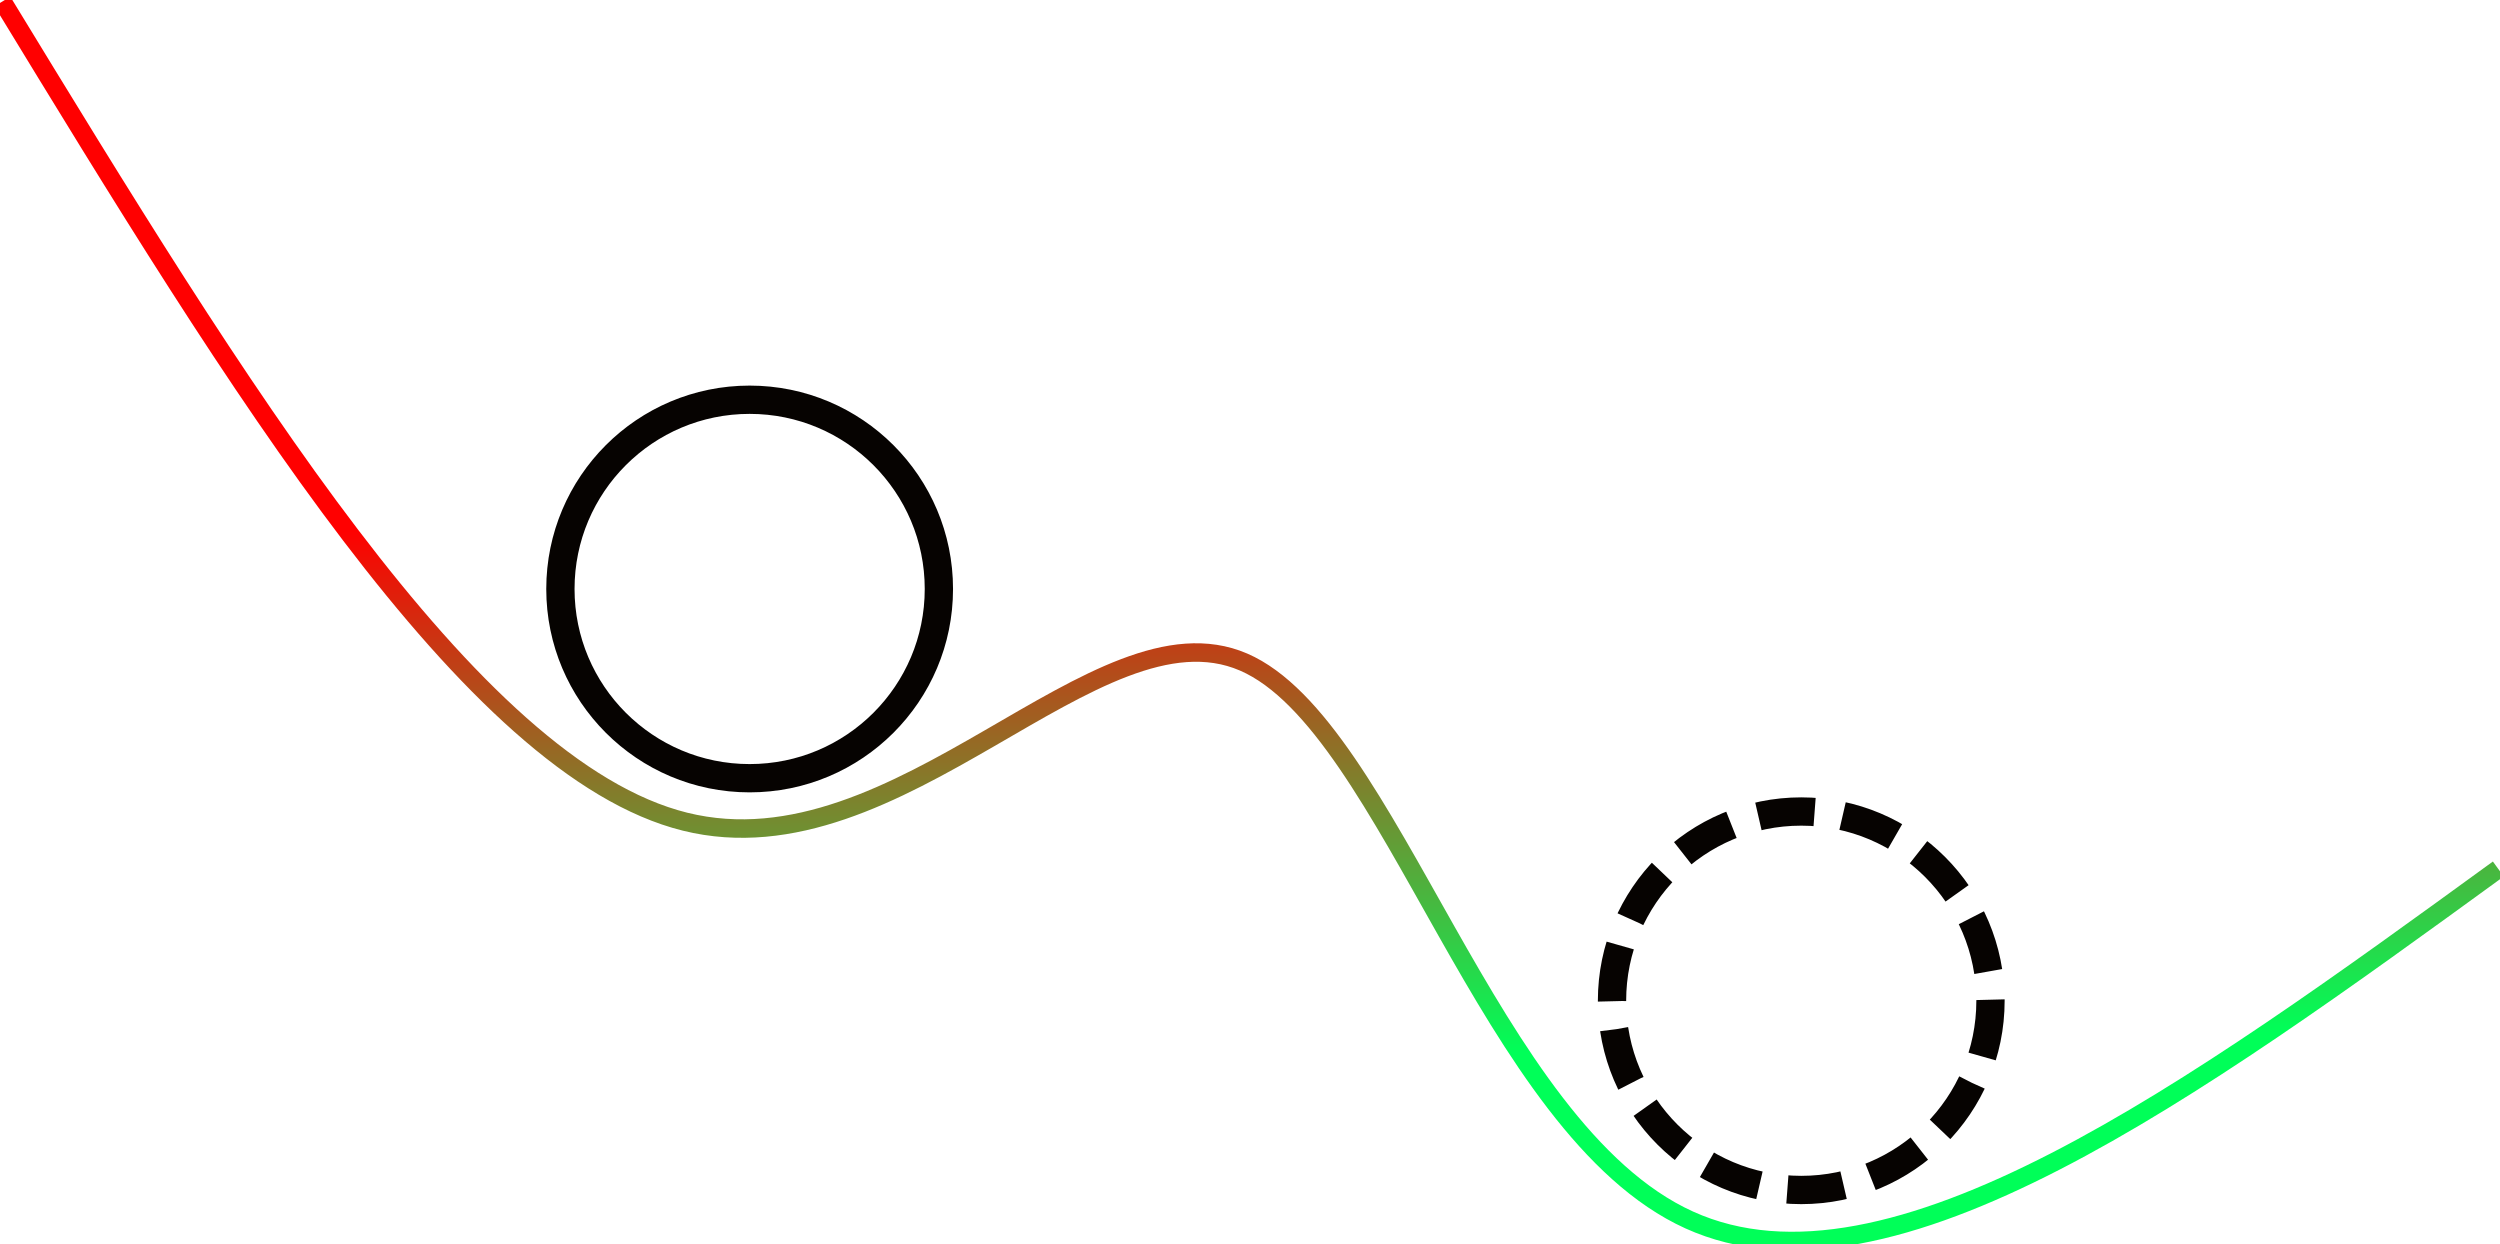
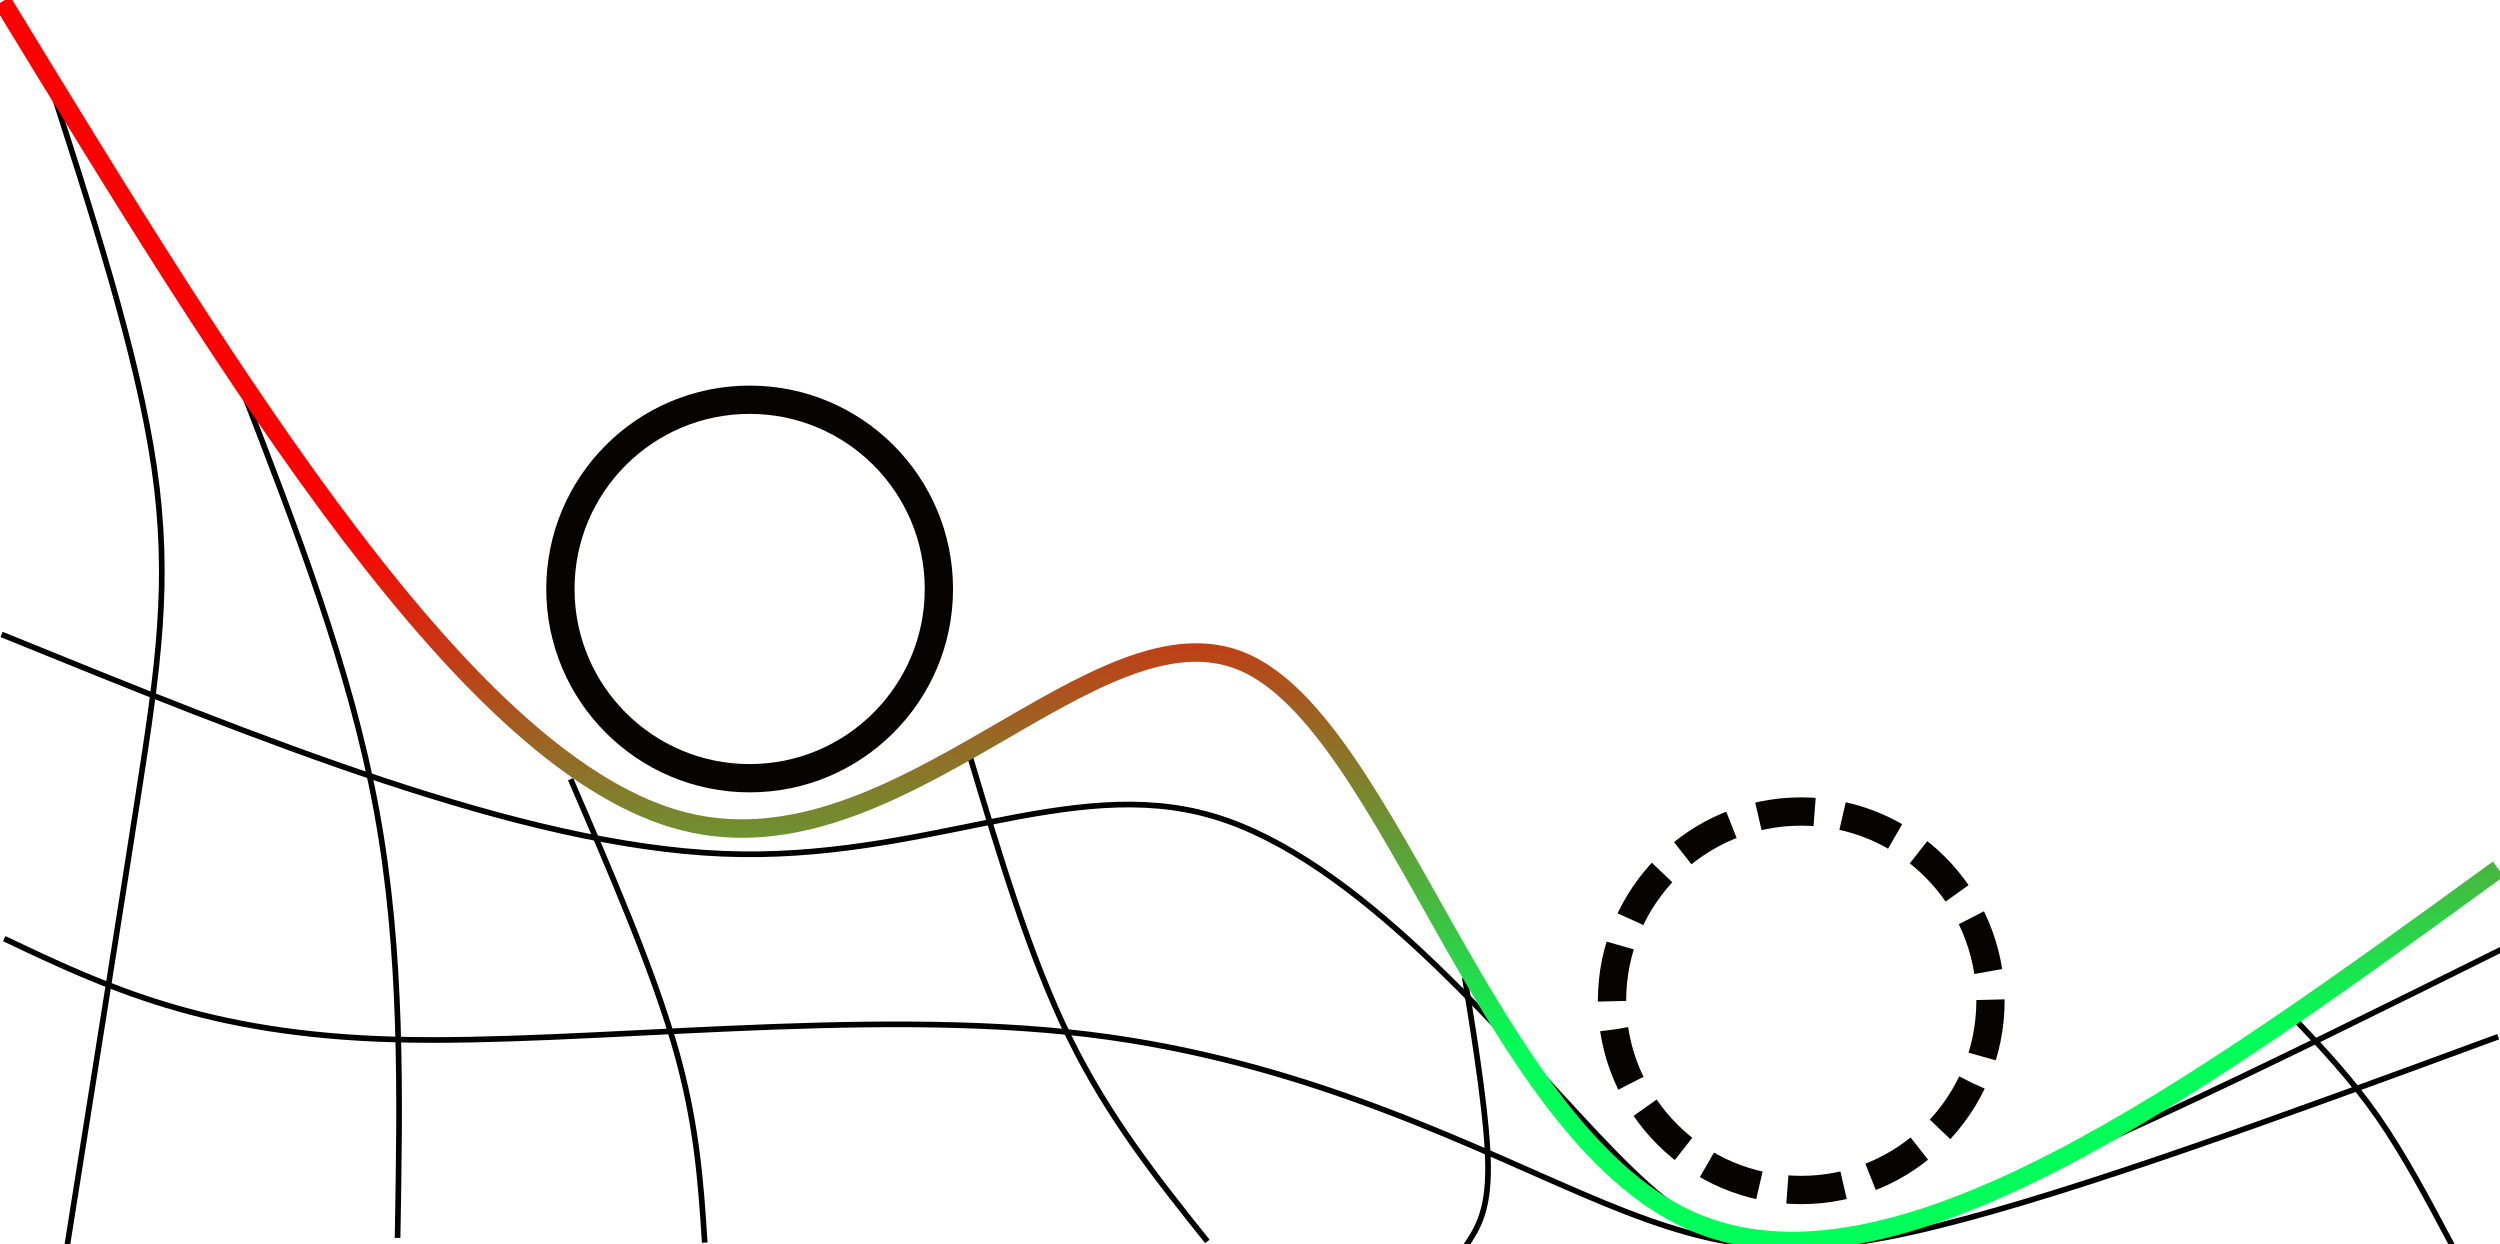
<svg xmlns="http://www.w3.org/2000/svg" xmlns:xlink="http://www.w3.org/1999/xlink" width="116.928mm" height="58.177mm" viewBox="0 0 116.928 58.177" version="1.1" id="svg5">
  <defs id="defs2">
    <linearGradient id="linearGradient1075">
      <stop style="stop-color:#ff0000;stop-opacity:1;" offset="0.409" id="stop1071" />
      <stop style="stop-color:#00ff58;stop-opacity:1;" offset="0.859" id="stop1073" />
    </linearGradient>
    <linearGradient xlink:href="#linearGradient1075" id="linearGradient1077" x1="103.015" y1="95.064" x2="104.566" y2="152.756" gradientUnits="userSpaceOnUse" />
  </defs>
  <g id="layer1" transform="translate(-42.43734,-95.11482)">
-     <path style="fill:none;stroke:url(#linearGradient1077);stroke-width:0.865;stroke-linecap:butt;stroke-linejoin:miter;stroke-opacity:1;stroke-dasharray:none;fill-opacity:1" d="m 42.55,95.184 c 10.934,17.932 21.867,35.863 31.927,38.362 10.06,2.499 19.244,-10.434 26.122,-7.467 6.878,2.967 11.448,21.832 20.845,26.095 9.397,4.263 23.62,-6.076 37.843,-16.415" id="path297" />
    <circle style="fill:#000000;fill-opacity:0;stroke:#060301;stroke-width:1.323;stroke-dasharray:2.646, 1.323;stroke-dashoffset:0;stroke-opacity:1" id="path511" cx="126.684" cy="141.921" r="8.851" />
    <circle style="fill:#000000;fill-opacity:0;stroke:#060301;stroke-width:1.323;stroke-dasharray:none;stroke-dashoffset:0;stroke-opacity:1" id="path511-3" cx="77.499" cy="122.662" r="8.851" />
+     <path style="fill:none;stroke:#000000;stroke-width:0.266px;stroke-linecap:butt;stroke-linejoin:miter;stroke-opacity:1" d="m 42.511,124.789 c 12.131,4.931 24.262,9.861 33.713,10.256 9.451,0.395 16.223,-3.745 22.949,-1.76 6.726,1.985 13.405,10.095 17.935,14.889 4.529,4.793 6.908,6.27 13.606,4.274 6.698,-1.996 17.716,-7.464 28.733,-12.933" id="path1169" />
+     <path style="fill:none;stroke:#000000;stroke-width:0.265px;stroke-linecap:butt;stroke-linejoin:miter;stroke-opacity:1" d="m 42.635,139.016 c 4.709,2.238 9.418,4.475 18.284,4.717 8.866,0.242 21.887,-1.512 32.391,-0.242 10.504,1.27 18.49,5.562 24.154,7.892 5.664,2.33 9.004,2.698 15.587,1.075 6.582,-1.624 16.406,-5.24 26.23,-8.855" id="path1173" />
+     <path style="fill:none;stroke:#000000;stroke-width:0.265px;stroke-linecap:butt;stroke-linejoin:miter;stroke-opacity:1" d="m 44.552,98.32 c 2.157,6.651 4.314,13.302 5.094,18.647 0.779,5.346 0.181,9.387 -0.726,15.236 -0.907,5.849 -2.123,13.506 -3.338,21.163" id="path1177" />
+     <path style="fill:none;stroke:#000000;stroke-width:0.265px;stroke-linecap:butt;stroke-linejoin:miter;stroke-opacity:1" d="m 53.701,113.169 c 2.563,6.606 5.125,13.212 6.347,19.853 1.222,6.64 1.103,13.315 0.984,19.99" id="path1181" />
+     <path style="fill:none;stroke:#000000;stroke-width:0.265px;stroke-linecap:butt;stroke-linejoin:miter;stroke-opacity:1" d="m 69.125,131.557 c 1.91,4.423 3.821,8.846 4.866,12.459 1.045,3.613 1.226,6.416 1.407,9.218" id="path1185" />
+     <path style="fill:none;stroke:#000000;stroke-width:0.265px;stroke-linecap:butt;stroke-linejoin:miter;stroke-opacity:1" d="m 87.82,130.546 c 1.393,4.663 2.786,9.326 4.634,13.098 1.848,3.772 4.15,6.653 6.452,9.534" id="path1189" />
+     <path style="fill:none;stroke:#000000;stroke-width:0.265px;stroke-linecap:butt;stroke-linejoin:miter;stroke-opacity:1" d="m 110.95,140.843 c 0.538,3.39 1.075,6.779 1.086,8.866 0.01,2.087 -0.506,2.873 -1.023,3.658" id="path1193" />
+     <path style="fill:none;stroke:#000000;stroke-width:0.265px;stroke-linecap:butt;stroke-linejoin:miter;stroke-opacity:1" d="m 149.752,142.762 c 1.336,1.416 2.672,2.831 3.9,4.597 1.228,1.765 2.349,3.88 3.469,5.995" id="path1197" />
+     <path style="fill:none;fill-opacity:1;stroke:url(#linearGradient1077);stroke-width:0.865;stroke-linecap:butt;stroke-linejoin:miter;stroke-dasharray:none;stroke-opacity:1" d="m 42.55,95.184 c 10.934,17.932 21.867,35.863 31.927,38.362 10.06,2.499 19.244,-10.434 26.122,-7.467 6.878,2.967 11.448,21.832 20.845,26.095 9.397,4.263 23.62,-6.076 37.843,-16.415" id="path297" transform="translate(1.25e-6)" />
  </g>
</svg>
